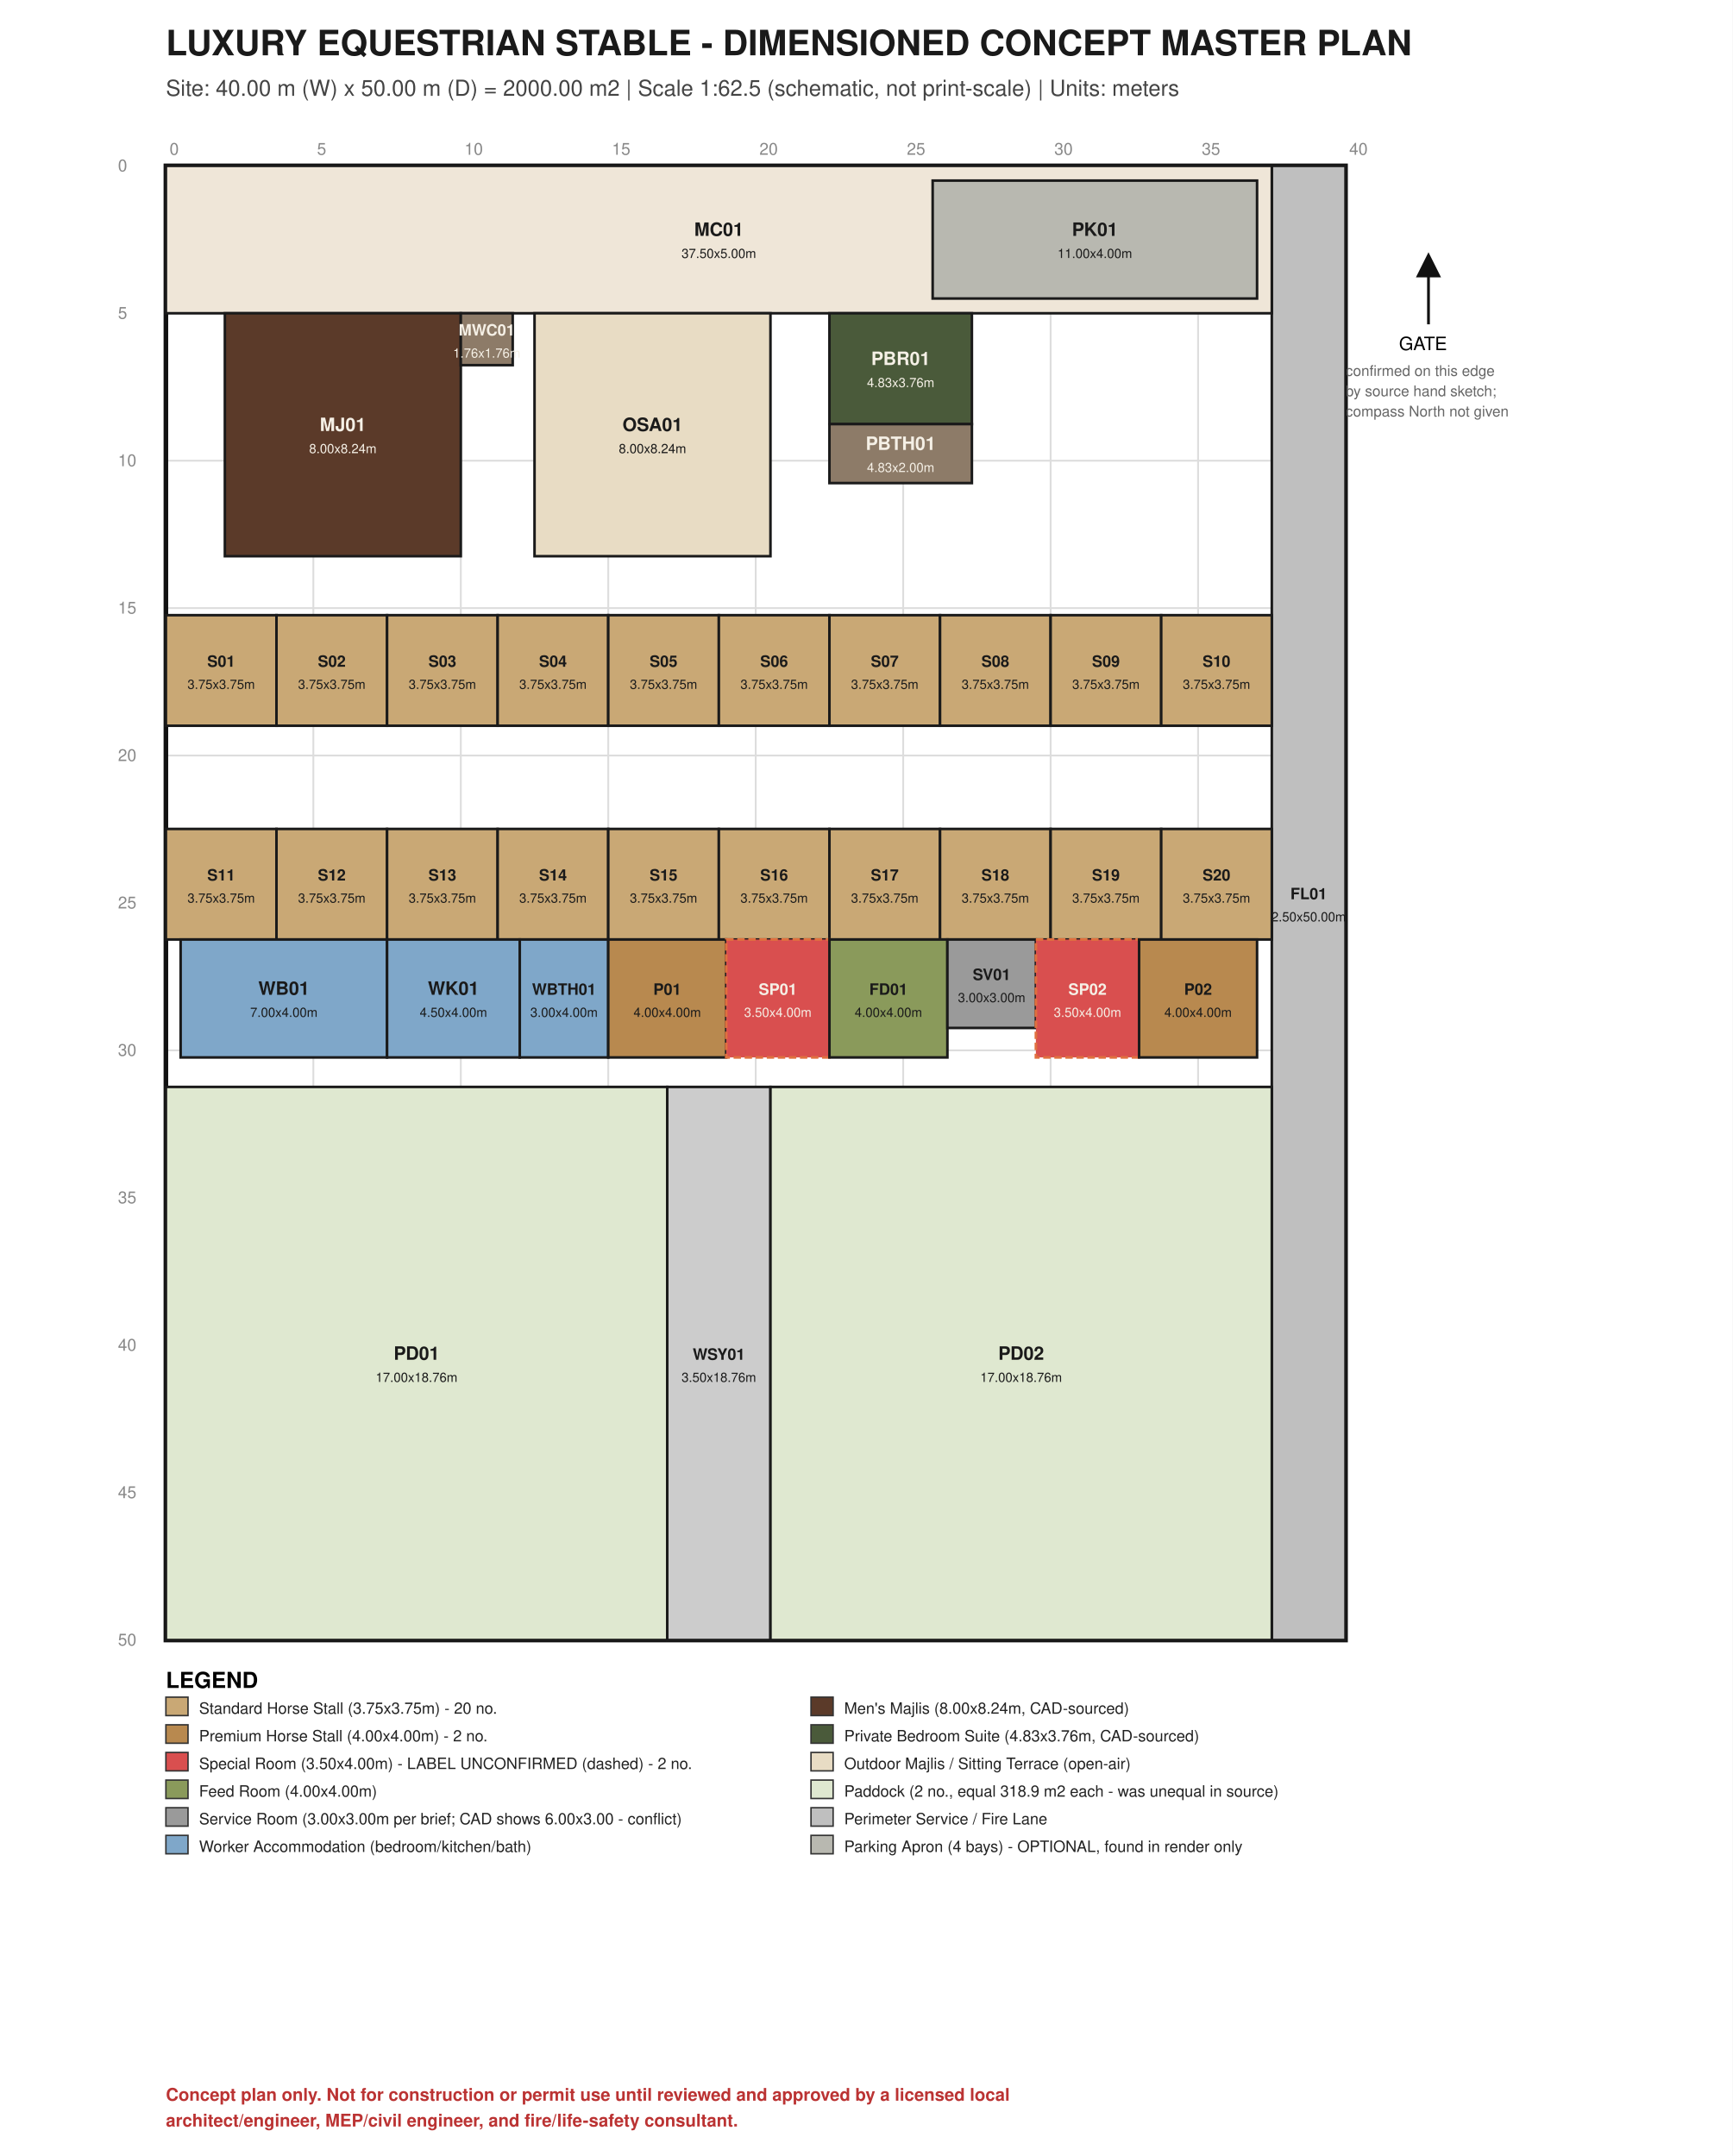
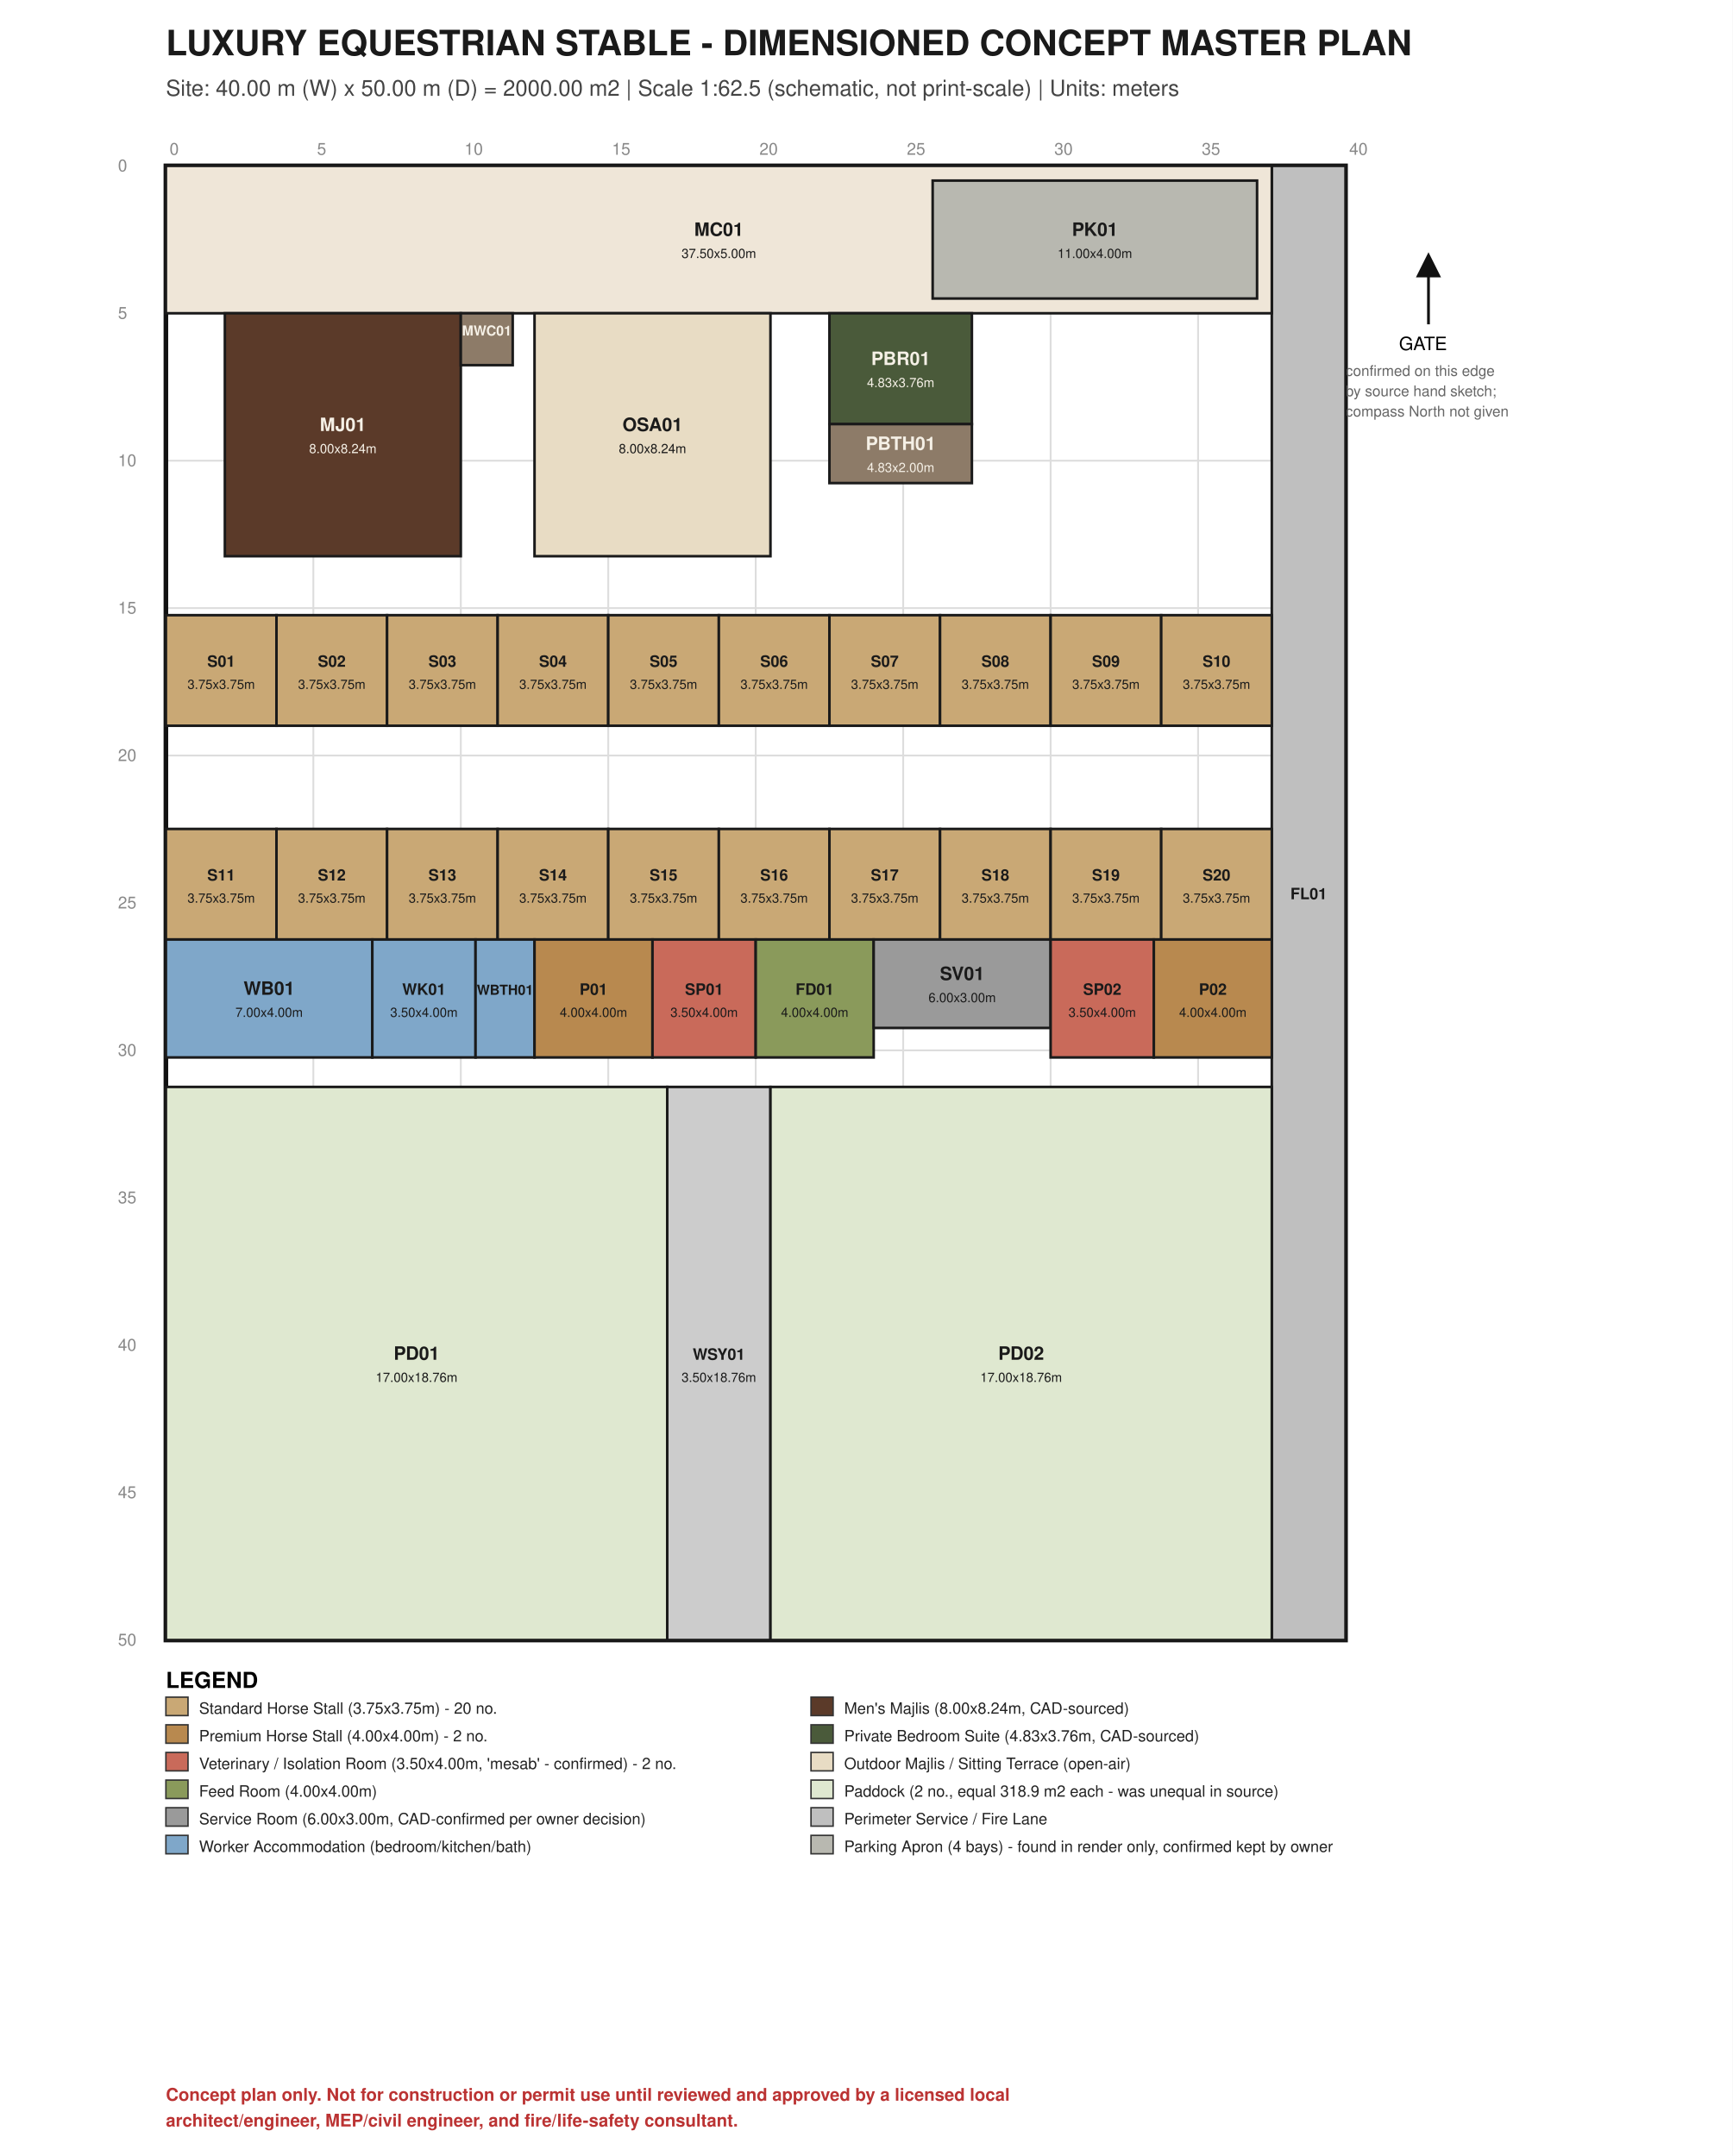
<svg xmlns="http://www.w3.org/2000/svg" width="940.0" height="1170.0" viewBox="0 0 940.0 1170.0" font-family="Helvetica, Arial, sans-serif">
  <rect x="0" y="0" width="940.0" height="1170.0" fill="#ffffff" />
  <text x="90" y="30" font-size="19" font-weight="bold" fill="#1a1a1a">LUXURY EQUESTRIAN STABLE - DIMENSIONED CONCEPT MASTER PLAN</text>
  <text x="90" y="52" font-size="12" fill="#444">Site: 40.00 m (W) x 50.00 m (D) = 2000.00 m2  |  Scale 1:62.5 (schematic, not print-scale)  |  Units: meters</text>
  <line x1="90" y1="90" x2="90" y2="890.0" stroke="#dddddd" stroke-width="1" />
  <text x="92" y="84" font-size="9" fill="#888">0</text>
  <line x1="170" y1="90" x2="170" y2="890.0" stroke="#dddddd" stroke-width="1" />
  <text x="172" y="84" font-size="9" fill="#888">5</text>
  <line x1="250" y1="90" x2="250" y2="890.0" stroke="#dddddd" stroke-width="1" />
  <text x="252" y="84" font-size="9" fill="#888">10</text>
  <line x1="330" y1="90" x2="330" y2="890.0" stroke="#dddddd" stroke-width="1" />
  <text x="332" y="84" font-size="9" fill="#888">15</text>
  <line x1="410" y1="90" x2="410" y2="890.0" stroke="#dddddd" stroke-width="1" />
  <text x="412" y="84" font-size="9" fill="#888">20</text>
  <line x1="490" y1="90" x2="490" y2="890.0" stroke="#dddddd" stroke-width="1" />
  <text x="492" y="84" font-size="9" fill="#888">25</text>
  <line x1="570" y1="90" x2="570" y2="890.0" stroke="#dddddd" stroke-width="1" />
  <text x="572" y="84" font-size="9" fill="#888">30</text>
  <line x1="650" y1="90" x2="650" y2="890.0" stroke="#dddddd" stroke-width="1" />
  <text x="652" y="84" font-size="9" fill="#888">35</text>
  <line x1="730" y1="90" x2="730" y2="890.0" stroke="#dddddd" stroke-width="1" />
  <text x="732" y="84" font-size="9" fill="#888">40</text>
  <line x1="90" y1="90" x2="730.0" y2="90" stroke="#dddddd" stroke-width="1" />
  <text x="64" y="93" font-size="9" fill="#888">0</text>
  <line x1="90" y1="170" x2="730.0" y2="170" stroke="#dddddd" stroke-width="1" />
  <text x="64" y="173" font-size="9" fill="#888">5</text>
  <line x1="90" y1="250" x2="730.0" y2="250" stroke="#dddddd" stroke-width="1" />
  <text x="64" y="253" font-size="9" fill="#888">10</text>
  <line x1="90" y1="330" x2="730.0" y2="330" stroke="#dddddd" stroke-width="1" />
  <text x="64" y="333" font-size="9" fill="#888">15</text>
  <line x1="90" y1="410" x2="730.0" y2="410" stroke="#dddddd" stroke-width="1" />
  <text x="64" y="413" font-size="9" fill="#888">20</text>
  <line x1="90" y1="490" x2="730.0" y2="490" stroke="#dddddd" stroke-width="1" />
  <text x="64" y="493" font-size="9" fill="#888">25</text>
  <line x1="90" y1="570" x2="730.0" y2="570" stroke="#dddddd" stroke-width="1" />
  <text x="64" y="573" font-size="9" fill="#888">30</text>
  <line x1="90" y1="650" x2="730.0" y2="650" stroke="#dddddd" stroke-width="1" />
  <text x="64" y="653" font-size="9" fill="#888">35</text>
  <line x1="90" y1="730" x2="730.0" y2="730" stroke="#dddddd" stroke-width="1" />
  <text x="64" y="733" font-size="9" fill="#888">40</text>
  <line x1="90" y1="810" x2="730.0" y2="810" stroke="#dddddd" stroke-width="1" />
  <text x="64" y="813" font-size="9" fill="#888">45</text>
  <line x1="90" y1="890" x2="730.0" y2="890" stroke="#dddddd" stroke-width="1" />
  <text x="64" y="893" font-size="9" fill="#888">50</text>
  <rect x="90" y="90" width="640.0" height="800.0" fill="none" stroke="#111" stroke-width="2.5" />
  <g stroke="#111" fill="#111">
    <line x1="775.0" y1="176" x2="775.0" y2="144" stroke-width="1.5" />
    <polygon points="775.0,138 769.0,150 781.0,150" />
  </g>
  <text x="759.0" y="190" font-size="10">GATE</text>
  <text x="730.0" y="204" font-size="8" fill="#666">confirmed on this edge</text>
  <text x="730.0" y="215" font-size="8" fill="#666">by source hand sketch;</text>
  <text x="730.0" y="226" font-size="8" fill="#666">compass North not given</text>
  <rect x="362.0" y="589.84" width="56.0" height="300.16" fill="#cccccc" fill-opacity="1" stroke="#1a1a1a" stroke-width="1.4" />
  <text x="390.0" y="737.92" font-size="8.5" text-anchor="middle" fill="#1a1a1a" font-weight="600">WSY01</text>
  <text x="390.0" y="749.92" font-size="7" text-anchor="middle" fill="#1a1a1a">3.50x18.76m</text>
  <rect x="690.0" y="90.0" width="40.0" height="800.0" fill="#bfbfbf" fill-opacity="1" stroke="#1a1a1a" stroke-width="1.4" />
  <text x="710.0" y="488.0" font-size="8.5" text-anchor="middle" fill="#1a1a1a" font-weight="600">FL01</text>
-   <text x="710.0" y="500.0" font-size="7" text-anchor="middle" fill="#1a1a1a">2.50x50.00m</text>
  <rect x="90.0" y="90.0" width="600.0" height="80.0" fill="#efe6d8" fill-opacity="1" stroke="#1a1a1a" stroke-width="1.4" />
  <text x="390.0" y="128.0" font-size="10" text-anchor="middle" fill="#1a1a1a" font-weight="600">MC01</text>
  <text x="390.0" y="140.0" font-size="7" text-anchor="middle" fill="#1a1a1a">37.50x5.00m</text>
  <rect x="90.0" y="333.84" width="60.0" height="60.0" fill="#c9a875" fill-opacity="1" stroke="#1a1a1a" stroke-width="1.4" />
  <text x="120.0" y="361.84" font-size="8.5" text-anchor="middle" fill="#1a1a1a" font-weight="600">S01</text>
  <text x="120.0" y="373.84" font-size="7" text-anchor="middle" fill="#1a1a1a">3.75x3.75m</text>
  <rect x="150.0" y="333.84" width="60.0" height="60.0" fill="#c9a875" fill-opacity="1" stroke="#1a1a1a" stroke-width="1.4" />
  <text x="180.0" y="361.84" font-size="8.5" text-anchor="middle" fill="#1a1a1a" font-weight="600">S02</text>
  <text x="180.0" y="373.84" font-size="7" text-anchor="middle" fill="#1a1a1a">3.75x3.75m</text>
  <rect x="210.0" y="333.84" width="60.0" height="60.0" fill="#c9a875" fill-opacity="1" stroke="#1a1a1a" stroke-width="1.4" />
  <text x="240.0" y="361.84" font-size="8.5" text-anchor="middle" fill="#1a1a1a" font-weight="600">S03</text>
  <text x="240.0" y="373.84" font-size="7" text-anchor="middle" fill="#1a1a1a">3.75x3.75m</text>
  <rect x="270.0" y="333.84" width="60.0" height="60.0" fill="#c9a875" fill-opacity="1" stroke="#1a1a1a" stroke-width="1.4" />
  <text x="300.0" y="361.84" font-size="8.5" text-anchor="middle" fill="#1a1a1a" font-weight="600">S04</text>
  <text x="300.0" y="373.84" font-size="7" text-anchor="middle" fill="#1a1a1a">3.75x3.75m</text>
  <rect x="330.0" y="333.84" width="60.0" height="60.0" fill="#c9a875" fill-opacity="1" stroke="#1a1a1a" stroke-width="1.4" />
  <text x="360.0" y="361.84" font-size="8.5" text-anchor="middle" fill="#1a1a1a" font-weight="600">S05</text>
  <text x="360.0" y="373.84" font-size="7" text-anchor="middle" fill="#1a1a1a">3.75x3.75m</text>
  <rect x="390.0" y="333.84" width="60.0" height="60.0" fill="#c9a875" fill-opacity="1" stroke="#1a1a1a" stroke-width="1.4" />
  <text x="420.0" y="361.84" font-size="8.5" text-anchor="middle" fill="#1a1a1a" font-weight="600">S06</text>
  <text x="420.0" y="373.84" font-size="7" text-anchor="middle" fill="#1a1a1a">3.75x3.75m</text>
  <rect x="450.0" y="333.84" width="60.0" height="60.0" fill="#c9a875" fill-opacity="1" stroke="#1a1a1a" stroke-width="1.4" />
  <text x="480.0" y="361.84" font-size="8.5" text-anchor="middle" fill="#1a1a1a" font-weight="600">S07</text>
  <text x="480.0" y="373.84" font-size="7" text-anchor="middle" fill="#1a1a1a">3.75x3.75m</text>
  <rect x="510.0" y="333.84" width="60.0" height="60.0" fill="#c9a875" fill-opacity="1" stroke="#1a1a1a" stroke-width="1.4" />
  <text x="540.0" y="361.84" font-size="8.5" text-anchor="middle" fill="#1a1a1a" font-weight="600">S08</text>
  <text x="540.0" y="373.84" font-size="7" text-anchor="middle" fill="#1a1a1a">3.75x3.75m</text>
  <rect x="570.0" y="333.84" width="60.0" height="60.0" fill="#c9a875" fill-opacity="1" stroke="#1a1a1a" stroke-width="1.4" />
  <text x="600.0" y="361.84" font-size="8.5" text-anchor="middle" fill="#1a1a1a" font-weight="600">S09</text>
  <text x="600.0" y="373.84" font-size="7" text-anchor="middle" fill="#1a1a1a">3.75x3.75m</text>
  <rect x="630.0" y="333.84" width="60.0" height="60.0" fill="#c9a875" fill-opacity="1" stroke="#1a1a1a" stroke-width="1.4" />
  <text x="660.0" y="361.84" font-size="8.5" text-anchor="middle" fill="#1a1a1a" font-weight="600">S10</text>
  <text x="660.0" y="373.84" font-size="7" text-anchor="middle" fill="#1a1a1a">3.75x3.75m</text>
  <rect x="90.0" y="449.84" width="60.0" height="60.0" fill="#c9a875" fill-opacity="1" stroke="#1a1a1a" stroke-width="1.4" />
  <text x="120.0" y="477.84" font-size="8.5" text-anchor="middle" fill="#1a1a1a" font-weight="600">S11</text>
  <text x="120.0" y="489.84" font-size="7" text-anchor="middle" fill="#1a1a1a">3.75x3.75m</text>
  <rect x="150.0" y="449.84" width="60.0" height="60.0" fill="#c9a875" fill-opacity="1" stroke="#1a1a1a" stroke-width="1.4" />
  <text x="180.0" y="477.84" font-size="8.5" text-anchor="middle" fill="#1a1a1a" font-weight="600">S12</text>
  <text x="180.0" y="489.84" font-size="7" text-anchor="middle" fill="#1a1a1a">3.75x3.75m</text>
  <rect x="210.0" y="449.84" width="60.0" height="60.0" fill="#c9a875" fill-opacity="1" stroke="#1a1a1a" stroke-width="1.4" />
  <text x="240.0" y="477.84" font-size="8.5" text-anchor="middle" fill="#1a1a1a" font-weight="600">S13</text>
  <text x="240.0" y="489.84" font-size="7" text-anchor="middle" fill="#1a1a1a">3.75x3.75m</text>
  <rect x="270.0" y="449.84" width="60.0" height="60.0" fill="#c9a875" fill-opacity="1" stroke="#1a1a1a" stroke-width="1.4" />
  <text x="300.0" y="477.84" font-size="8.5" text-anchor="middle" fill="#1a1a1a" font-weight="600">S14</text>
  <text x="300.0" y="489.84" font-size="7" text-anchor="middle" fill="#1a1a1a">3.75x3.75m</text>
  <rect x="330.0" y="449.84" width="60.0" height="60.0" fill="#c9a875" fill-opacity="1" stroke="#1a1a1a" stroke-width="1.4" />
  <text x="360.0" y="477.84" font-size="8.5" text-anchor="middle" fill="#1a1a1a" font-weight="600">S15</text>
  <text x="360.0" y="489.84" font-size="7" text-anchor="middle" fill="#1a1a1a">3.75x3.75m</text>
  <rect x="390.0" y="449.84" width="60.0" height="60.0" fill="#c9a875" fill-opacity="1" stroke="#1a1a1a" stroke-width="1.4" />
  <text x="420.0" y="477.84" font-size="8.5" text-anchor="middle" fill="#1a1a1a" font-weight="600">S16</text>
  <text x="420.0" y="489.84" font-size="7" text-anchor="middle" fill="#1a1a1a">3.75x3.75m</text>
  <rect x="450.0" y="449.84" width="60.0" height="60.0" fill="#c9a875" fill-opacity="1" stroke="#1a1a1a" stroke-width="1.4" />
  <text x="480.0" y="477.84" font-size="8.5" text-anchor="middle" fill="#1a1a1a" font-weight="600">S17</text>
  <text x="480.0" y="489.84" font-size="7" text-anchor="middle" fill="#1a1a1a">3.75x3.75m</text>
  <rect x="510.0" y="449.84" width="60.0" height="60.0" fill="#c9a875" fill-opacity="1" stroke="#1a1a1a" stroke-width="1.4" />
  <text x="540.0" y="477.84" font-size="8.5" text-anchor="middle" fill="#1a1a1a" font-weight="600">S18</text>
  <text x="540.0" y="489.84" font-size="7" text-anchor="middle" fill="#1a1a1a">3.75x3.75m</text>
  <rect x="570.0" y="449.84" width="60.0" height="60.0" fill="#c9a875" fill-opacity="1" stroke="#1a1a1a" stroke-width="1.4" />
  <text x="600.0" y="477.84" font-size="8.5" text-anchor="middle" fill="#1a1a1a" font-weight="600">S19</text>
  <text x="600.0" y="489.84" font-size="7" text-anchor="middle" fill="#1a1a1a">3.75x3.75m</text>
  <rect x="630.0" y="449.84" width="60.0" height="60.0" fill="#c9a875" fill-opacity="1" stroke="#1a1a1a" stroke-width="1.4" />
  <text x="660.0" y="477.84" font-size="8.5" text-anchor="middle" fill="#1a1a1a" font-weight="600">S20</text>
  <text x="660.0" y="489.84" font-size="7" text-anchor="middle" fill="#1a1a1a">3.75x3.75m</text>
-   <rect x="98.0" y="509.84" width="112.0" height="64.0" fill="#7fa7c9" fill-opacity="1" stroke="#1a1a1a" stroke-width="1.4" />
-   <text x="154.0" y="539.84" font-size="10" text-anchor="middle" fill="#1a1a1a" font-weight="600">WB01</text>
-   <text x="154.0" y="551.84" font-size="7" text-anchor="middle" fill="#1a1a1a">7.00x4.00m</text>
-   <rect x="210.0" y="509.84" width="72.0" height="64.0" fill="#7fa7c9" fill-opacity="1" stroke="#1a1a1a" stroke-width="1.4" />
-   <text x="246.0" y="539.84" font-size="10" text-anchor="middle" fill="#1a1a1a" font-weight="600">WK01</text>
-   <text x="246.0" y="551.84" font-size="7" text-anchor="middle" fill="#1a1a1a">4.50x4.00m</text>
-   <rect x="282.0" y="509.84" width="48.0" height="64.0" fill="#7fa7c9" fill-opacity="1" stroke="#1a1a1a" stroke-width="1.4" />
-   <text x="306.0" y="539.84" font-size="8.5" text-anchor="middle" fill="#1a1a1a" font-weight="600">WBTH01</text>
-   <text x="306.0" y="551.84" font-size="7" text-anchor="middle" fill="#1a1a1a">3.00x4.00m</text>
-   <rect x="330.0" y="509.84" width="64.0" height="64.0" fill="#b8894f" fill-opacity="1" stroke="#1a1a1a" stroke-width="1.4" />
-   <text x="362.0" y="539.84" font-size="8.5" text-anchor="middle" fill="#1a1a1a" font-weight="600">P01</text>
-   <text x="362.0" y="551.84" font-size="7" text-anchor="middle" fill="#1a1a1a">4.00x4.00m</text>
-   <rect x="394.0" y="509.84" width="56.0" height="64.0" fill="#d94f4f" fill-opacity="1" stroke="#e0703f" stroke-width="1.4" stroke-dasharray="4,2" />
-   <text x="422.0" y="539.84" font-size="8.5" text-anchor="middle" fill="#f5f0e6" font-weight="600">SP01</text>
-   <text x="422.0" y="551.84" font-size="7" text-anchor="middle" fill="#f5f0e6">3.50x4.00m</text>
-   <rect x="450.0" y="509.84" width="64.0" height="64.0" fill="#8a9a5b" fill-opacity="1" stroke="#1a1a1a" stroke-width="1.4" />
-   <text x="482.0" y="539.84" font-size="8.5" text-anchor="middle" fill="#1a1a1a" font-weight="600">FD01</text>
-   <text x="482.0" y="551.84" font-size="7" text-anchor="middle" fill="#1a1a1a">4.00x4.00m</text>
-   <rect x="514.0" y="509.84" width="48.0" height="48.0" fill="#9a9a9a" fill-opacity="1" stroke="#1a1a1a" stroke-width="1.4" />
-   <text x="538.0" y="531.84" font-size="8.5" text-anchor="middle" fill="#1a1a1a" font-weight="600">SV01</text>
-   <text x="538.0" y="543.84" font-size="7" text-anchor="middle" fill="#1a1a1a">3.00x3.00m</text>
-   <rect x="562.0" y="509.84" width="56.0" height="64.0" fill="#d94f4f" fill-opacity="1" stroke="#e0703f" stroke-width="1.4" stroke-dasharray="4,2" />
-   <text x="590.0" y="539.84" font-size="8.5" text-anchor="middle" fill="#f5f0e6" font-weight="600">SP02</text>
-   <text x="590.0" y="551.84" font-size="7" text-anchor="middle" fill="#f5f0e6">3.50x4.00m</text>
-   <rect x="618.0" y="509.84" width="64.0" height="64.0" fill="#b8894f" fill-opacity="1" stroke="#1a1a1a" stroke-width="1.4" />
-   <text x="650.0" y="539.84" font-size="8.5" text-anchor="middle" fill="#1a1a1a" font-weight="600">P02</text>
-   <text x="650.0" y="551.84" font-size="7" text-anchor="middle" fill="#1a1a1a">4.00x4.00m</text>
+   <rect x="90.0" y="509.84" width="112.0" height="64.0" fill="#7fa7c9" fill-opacity="1" stroke="#1a1a1a" stroke-width="1.4" />
+   <text x="146.0" y="539.84" font-size="10" text-anchor="middle" fill="#1a1a1a" font-weight="600">WB01</text>
+   <text x="146.0" y="551.84" font-size="7" text-anchor="middle" fill="#1a1a1a">7.00x4.00m</text>
+   <rect x="202.0" y="509.84" width="56.0" height="64.0" fill="#7fa7c9" fill-opacity="1" stroke="#1a1a1a" stroke-width="1.4" />
+   <text x="230.0" y="539.84" font-size="8.5" text-anchor="middle" fill="#1a1a1a" font-weight="600">WK01</text>
+   <text x="230.0" y="551.84" font-size="7" text-anchor="middle" fill="#1a1a1a">3.50x4.00m</text>
+   <rect x="258.0" y="509.84" width="32.0" height="64.0" fill="#7fa7c9" fill-opacity="1" stroke="#1a1a1a" stroke-width="1.4" />
+   <text x="274.0" y="539.84" font-size="7.5" text-anchor="middle" fill="#1a1a1a" font-weight="600">WBTH01</text>
+   <rect x="290.0" y="509.84" width="64.0" height="64.0" fill="#b8894f" fill-opacity="1" stroke="#1a1a1a" stroke-width="1.4" />
+   <text x="322.0" y="539.84" font-size="8.5" text-anchor="middle" fill="#1a1a1a" font-weight="600">P01</text>
+   <text x="322.0" y="551.84" font-size="7" text-anchor="middle" fill="#1a1a1a">4.00x4.00m</text>
+   <rect x="354.0" y="509.84" width="56.0" height="64.0" fill="#c96a5a" fill-opacity="1" stroke="#1a1a1a" stroke-width="1.4" />
+   <text x="382.0" y="539.84" font-size="8.5" text-anchor="middle" fill="#1a1a1a" font-weight="600">SP01</text>
+   <text x="382.0" y="551.84" font-size="7" text-anchor="middle" fill="#1a1a1a">3.50x4.00m</text>
+   <rect x="410.0" y="509.84" width="64.0" height="64.0" fill="#8a9a5b" fill-opacity="1" stroke="#1a1a1a" stroke-width="1.4" />
+   <text x="442.0" y="539.84" font-size="8.5" text-anchor="middle" fill="#1a1a1a" font-weight="600">FD01</text>
+   <text x="442.0" y="551.84" font-size="7" text-anchor="middle" fill="#1a1a1a">4.00x4.00m</text>
+   <rect x="474.0" y="509.84" width="96.0" height="48.0" fill="#9a9a9a" fill-opacity="1" stroke="#1a1a1a" stroke-width="1.4" />
+   <text x="522.0" y="531.84" font-size="10" text-anchor="middle" fill="#1a1a1a" font-weight="600">SV01</text>
+   <text x="522.0" y="543.84" font-size="7" text-anchor="middle" fill="#1a1a1a">6.00x3.00m</text>
+   <rect x="570.0" y="509.84" width="56.0" height="64.0" fill="#c96a5a" fill-opacity="1" stroke="#1a1a1a" stroke-width="1.4" />
+   <text x="598.0" y="539.84" font-size="8.5" text-anchor="middle" fill="#1a1a1a" font-weight="600">SP02</text>
+   <text x="598.0" y="551.84" font-size="7" text-anchor="middle" fill="#1a1a1a">3.50x4.00m</text>
+   <rect x="626.0" y="509.84" width="64.0" height="64.0" fill="#b8894f" fill-opacity="1" stroke="#1a1a1a" stroke-width="1.4" />
+   <text x="658.0" y="539.84" font-size="8.5" text-anchor="middle" fill="#1a1a1a" font-weight="600">P02</text>
+   <text x="658.0" y="551.84" font-size="7" text-anchor="middle" fill="#1a1a1a">4.00x4.00m</text>
  <rect x="122.0" y="170.0" width="128.0" height="131.84" fill="#5b3a29" fill-opacity="1" stroke="#1a1a1a" stroke-width="1.4" />
  <text x="186.0" y="233.92" font-size="10" text-anchor="middle" fill="#f5f0e6" font-weight="600">MJ01</text>
  <text x="186.0" y="245.92" font-size="7" text-anchor="middle" fill="#f5f0e6">8.00x8.24m</text>
  <rect x="250.0" y="170.0" width="28.16" height="28.16" fill="#8d7b68" fill-opacity="1" stroke="#1a1a1a" stroke-width="1.4" />
-   <text x="264.08" y="182.08" font-size="8.5" text-anchor="middle" fill="#f5f0e6" font-weight="600">MWC01</text>
-   <text x="264.08" y="194.08" font-size="7" text-anchor="middle" fill="#f5f0e6">1.76x1.76m</text>
+   <text x="264.08" y="182.08" font-size="7.5" text-anchor="middle" fill="#f5f0e6" font-weight="600">MWC01</text>
  <rect x="290.0" y="170.0" width="128.0" height="131.84" fill="#e8dcc4" fill-opacity="1" stroke="#1a1a1a" stroke-width="1.4" />
  <text x="354.0" y="233.92" font-size="10" text-anchor="middle" fill="#1a1a1a" font-weight="600">OSA01</text>
  <text x="354.0" y="245.92" font-size="7" text-anchor="middle" fill="#1a1a1a">8.00x8.24m</text>
  <rect x="450.0" y="170.0" width="77.28" height="60.16" fill="#4a5a3a" fill-opacity="1" stroke="#1a1a1a" stroke-width="1.4" />
  <text x="488.64" y="198.08" font-size="10" text-anchor="middle" fill="#f5f0e6" font-weight="600">PBR01</text>
  <text x="488.64" y="210.08" font-size="7" text-anchor="middle" fill="#f5f0e6">4.83x3.76m</text>
  <rect x="450.0" y="230.16" width="77.28" height="32.0" fill="#8d7b68" fill-opacity="1" stroke="#1a1a1a" stroke-width="1.4" />
  <text x="488.64" y="244.16" font-size="10" text-anchor="middle" fill="#f5f0e6" font-weight="600">PBTH01</text>
  <text x="488.64" y="256.16" font-size="7" text-anchor="middle" fill="#f5f0e6">4.83x2.00m</text>
  <rect x="506.0" y="98.0" width="176.0" height="64.0" fill="#b8b8b0" fill-opacity="1" stroke="#1a1a1a" stroke-width="1.4" />
  <text x="594.0" y="128.0" font-size="10" text-anchor="middle" fill="#1a1a1a" font-weight="600">PK01</text>
  <text x="594.0" y="140.0" font-size="7" text-anchor="middle" fill="#1a1a1a">11.00x4.00m</text>
  <rect x="90.0" y="589.84" width="272.0" height="300.16" fill="#dfe8d0" fill-opacity="1" stroke="#1a1a1a" stroke-width="1.4" />
  <text x="226.0" y="737.92" font-size="10" text-anchor="middle" fill="#1a1a1a" font-weight="600">PD01</text>
  <text x="226.0" y="749.92" font-size="7" text-anchor="middle" fill="#1a1a1a">17.00x18.76m</text>
  <rect x="418.0" y="589.84" width="272.0" height="300.16" fill="#dfe8d0" fill-opacity="1" stroke="#1a1a1a" stroke-width="1.4" />
  <text x="554.0" y="737.92" font-size="10" text-anchor="middle" fill="#1a1a1a" font-weight="600">PD02</text>
  <text x="554.0" y="749.92" font-size="7" text-anchor="middle" fill="#1a1a1a">17.00x18.76m</text>
  <text x="90" y="916.0" font-size="12" font-weight="bold">LEGEND</text>
  <rect x="90" y="921.0" width="12" height="10" fill="#c9a875" stroke="#333" stroke-width="0.8" />
  <text x="108" y="930.0" font-size="8.5" fill="#222">Standard Horse Stall (3.75x3.75m) - 20 no.</text>
  <rect x="90" y="936.0" width="12" height="10" fill="#b8894f" stroke="#333" stroke-width="0.8" />
  <text x="108" y="945.0" font-size="8.5" fill="#222">Premium Horse Stall (4.00x4.00m) - 2 no.</text>
-   <rect x="90" y="951.0" width="12" height="10" fill="#d94f4f" stroke="#333" stroke-width="0.8" />
-   <text x="108" y="960.0" font-size="8.5" fill="#222">Special Room (3.50x4.00m) - LABEL UNCONFIRMED (dashed) - 2 no.</text>
+   <rect x="90" y="951.0" width="12" height="10" fill="#c96a5a" stroke="#333" stroke-width="0.8" />
+   <text x="108" y="960.0" font-size="8.5" fill="#222">Veterinary / Isolation Room (3.50x4.00m, 'mesab' - confirmed) - 2 no.</text>
  <rect x="90" y="966.0" width="12" height="10" fill="#8a9a5b" stroke="#333" stroke-width="0.8" />
  <text x="108" y="975.0" font-size="8.5" fill="#222">Feed Room (4.00x4.00m)</text>
  <rect x="90" y="981.0" width="12" height="10" fill="#9a9a9a" stroke="#333" stroke-width="0.8" />
-   <text x="108" y="990.0" font-size="8.5" fill="#222">Service Room (3.00x3.00m per brief; CAD shows 6.00x3.00 - conflict)</text>
+   <text x="108" y="990.0" font-size="8.5" fill="#222">Service Room (6.00x3.00m, CAD-confirmed per owner decision)</text>
  <rect x="90" y="996.0" width="12" height="10" fill="#7fa7c9" stroke="#333" stroke-width="0.8" />
  <text x="108" y="1005.0" font-size="8.5" fill="#222">Worker Accommodation (bedroom/kitchen/bath)</text>
  <rect x="440" y="921.0" width="12" height="10" fill="#5b3a29" stroke="#333" stroke-width="0.8" />
  <text x="458" y="930.0" font-size="8.5" fill="#222">Men's Majlis (8.00x8.24m, CAD-sourced)</text>
  <rect x="440" y="936.0" width="12" height="10" fill="#4a5a3a" stroke="#333" stroke-width="0.8" />
  <text x="458" y="945.0" font-size="8.5" fill="#222">Private Bedroom Suite (4.83x3.76m, CAD-sourced)</text>
  <rect x="440" y="951.0" width="12" height="10" fill="#e8dcc4" stroke="#333" stroke-width="0.8" />
  <text x="458" y="960.0" font-size="8.5" fill="#222">Outdoor Majlis / Sitting Terrace (open-air)</text>
  <rect x="440" y="966.0" width="12" height="10" fill="#dfe8d0" stroke="#333" stroke-width="0.8" />
  <text x="458" y="975.0" font-size="8.5" fill="#222">Paddock (2 no., equal 318.9 m2 each - was unequal in source)</text>
  <rect x="440" y="981.0" width="12" height="10" fill="#bfbfbf" stroke="#333" stroke-width="0.8" />
  <text x="458" y="990.0" font-size="8.5" fill="#222">Perimeter Service / Fire Lane</text>
  <rect x="440" y="996.0" width="12" height="10" fill="#b8b8b0" stroke="#333" stroke-width="0.8" />
-   <text x="458" y="1005.0" font-size="8.5" fill="#222">Parking Apron (4 bays) - OPTIONAL, found in render only</text>
+   <text x="458" y="1005.0" font-size="8.5" fill="#222">Parking Apron (4 bays) - found in render only, confirmed kept by owner</text>
  <text x="90" y="1140.0" font-size="9.5" fill="#b33" font-weight="bold">Concept plan only. Not for construction or permit use until reviewed and approved by a licensed local</text>
  <text x="90" y="1154.0" font-size="9.5" fill="#b33" font-weight="bold">architect/engineer, MEP/civil engineer, and fire/life-safety consultant.</text>
</svg>
